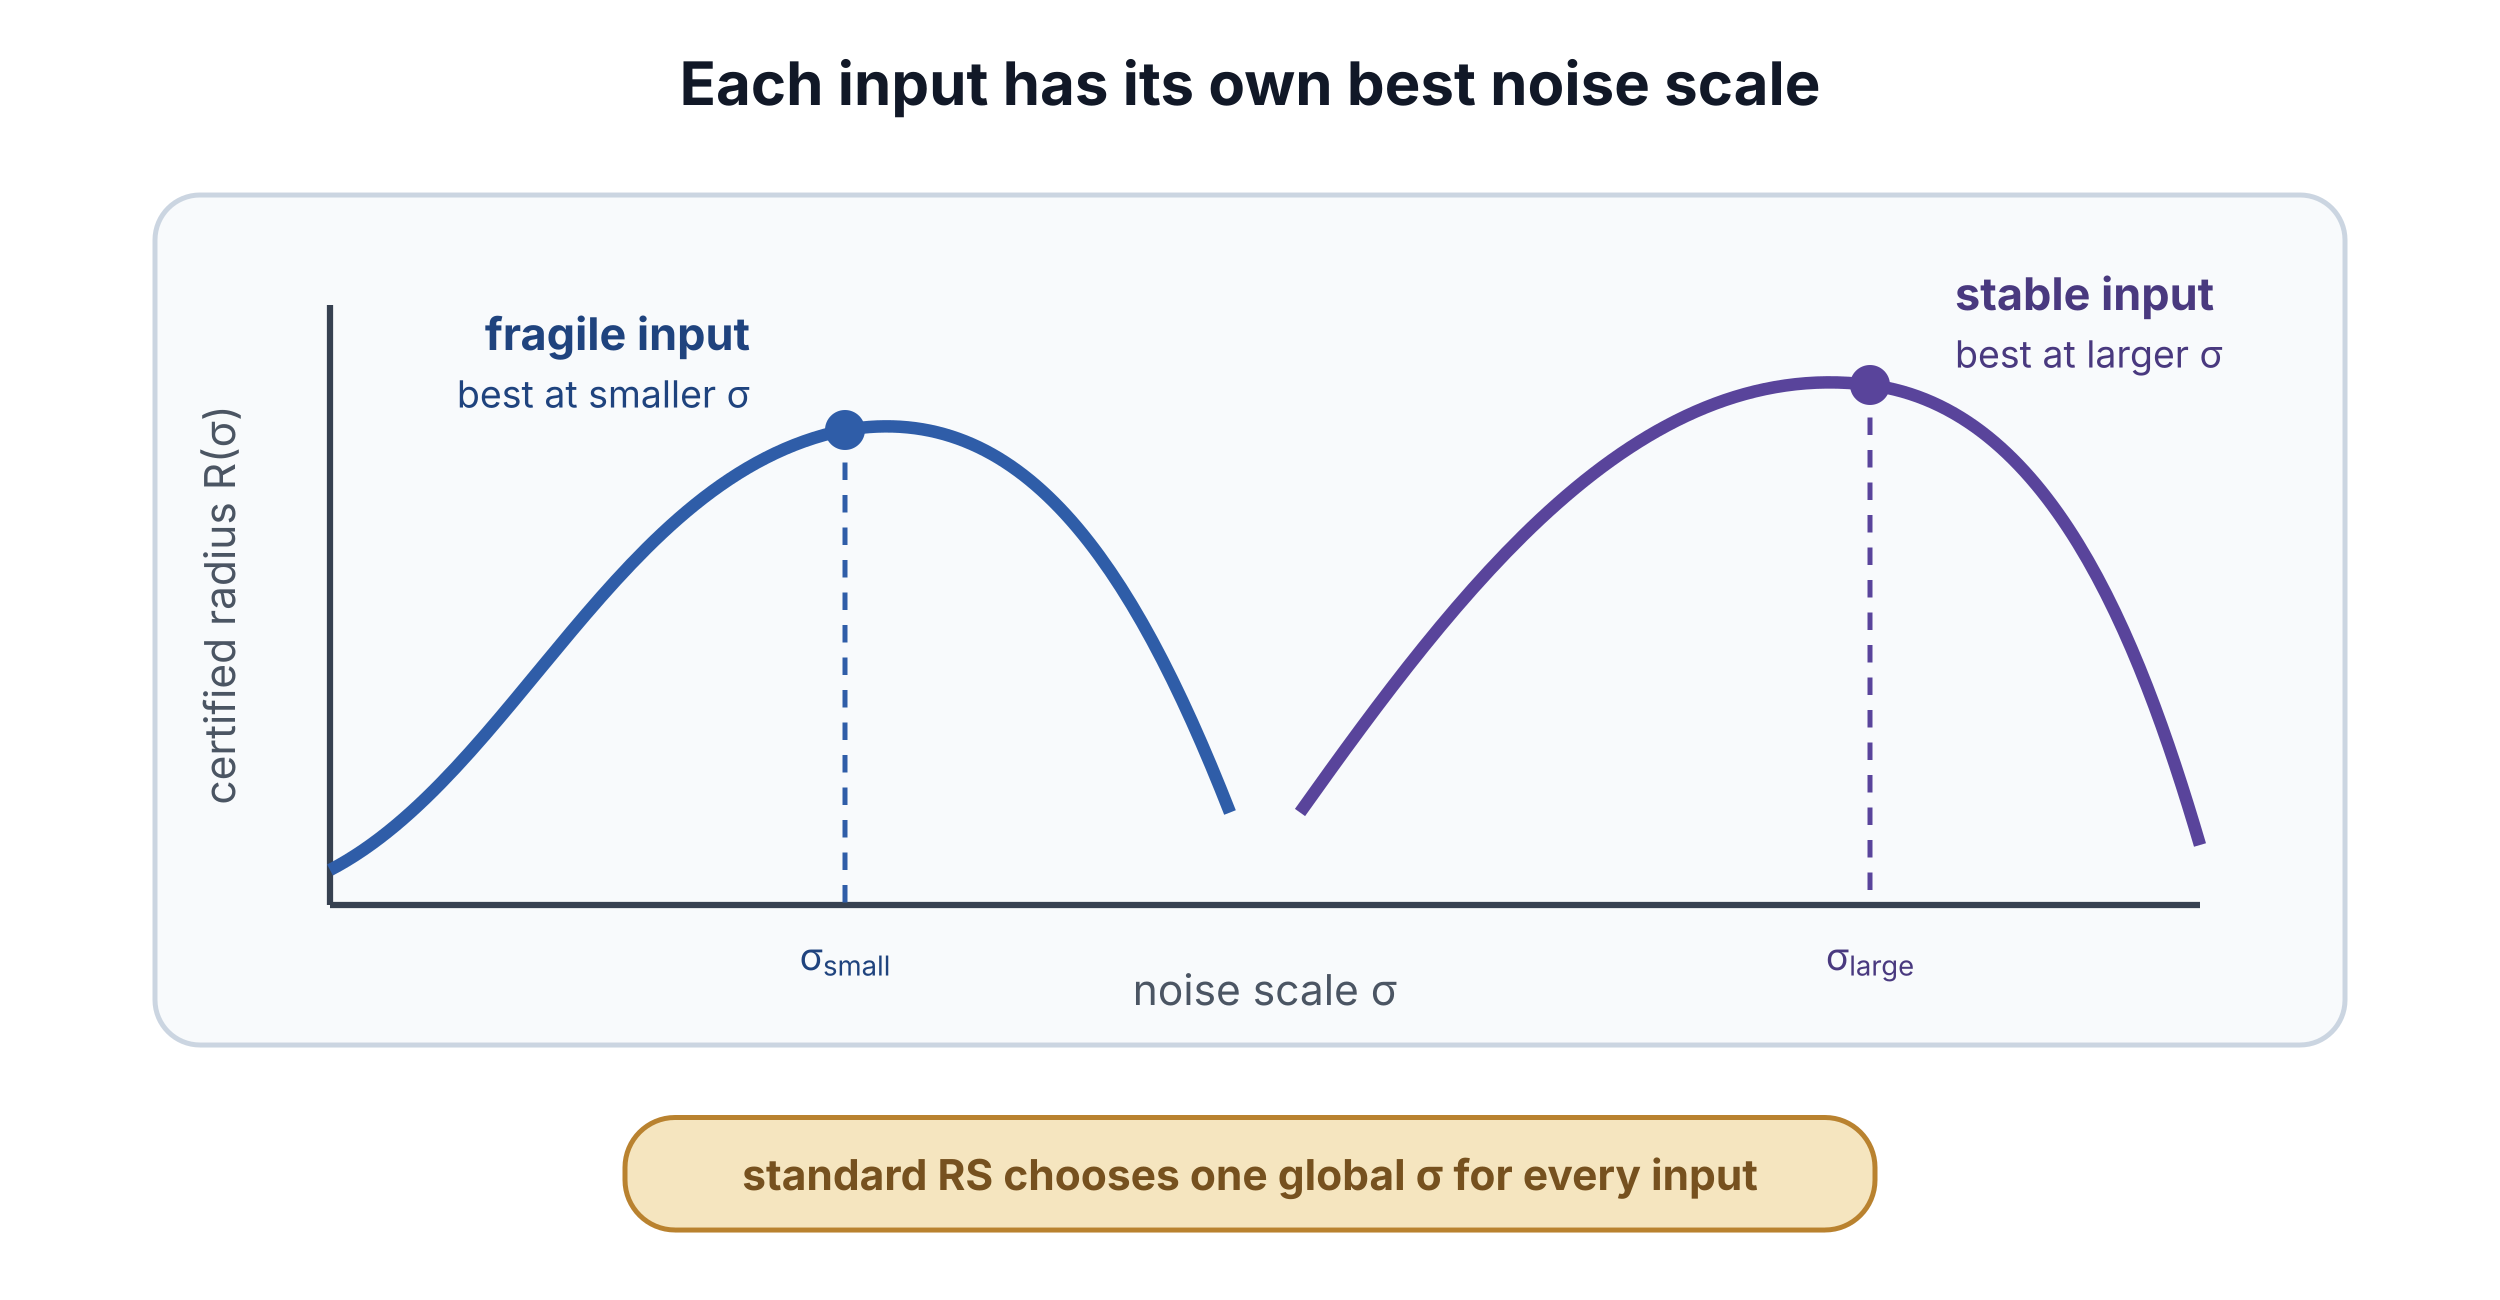
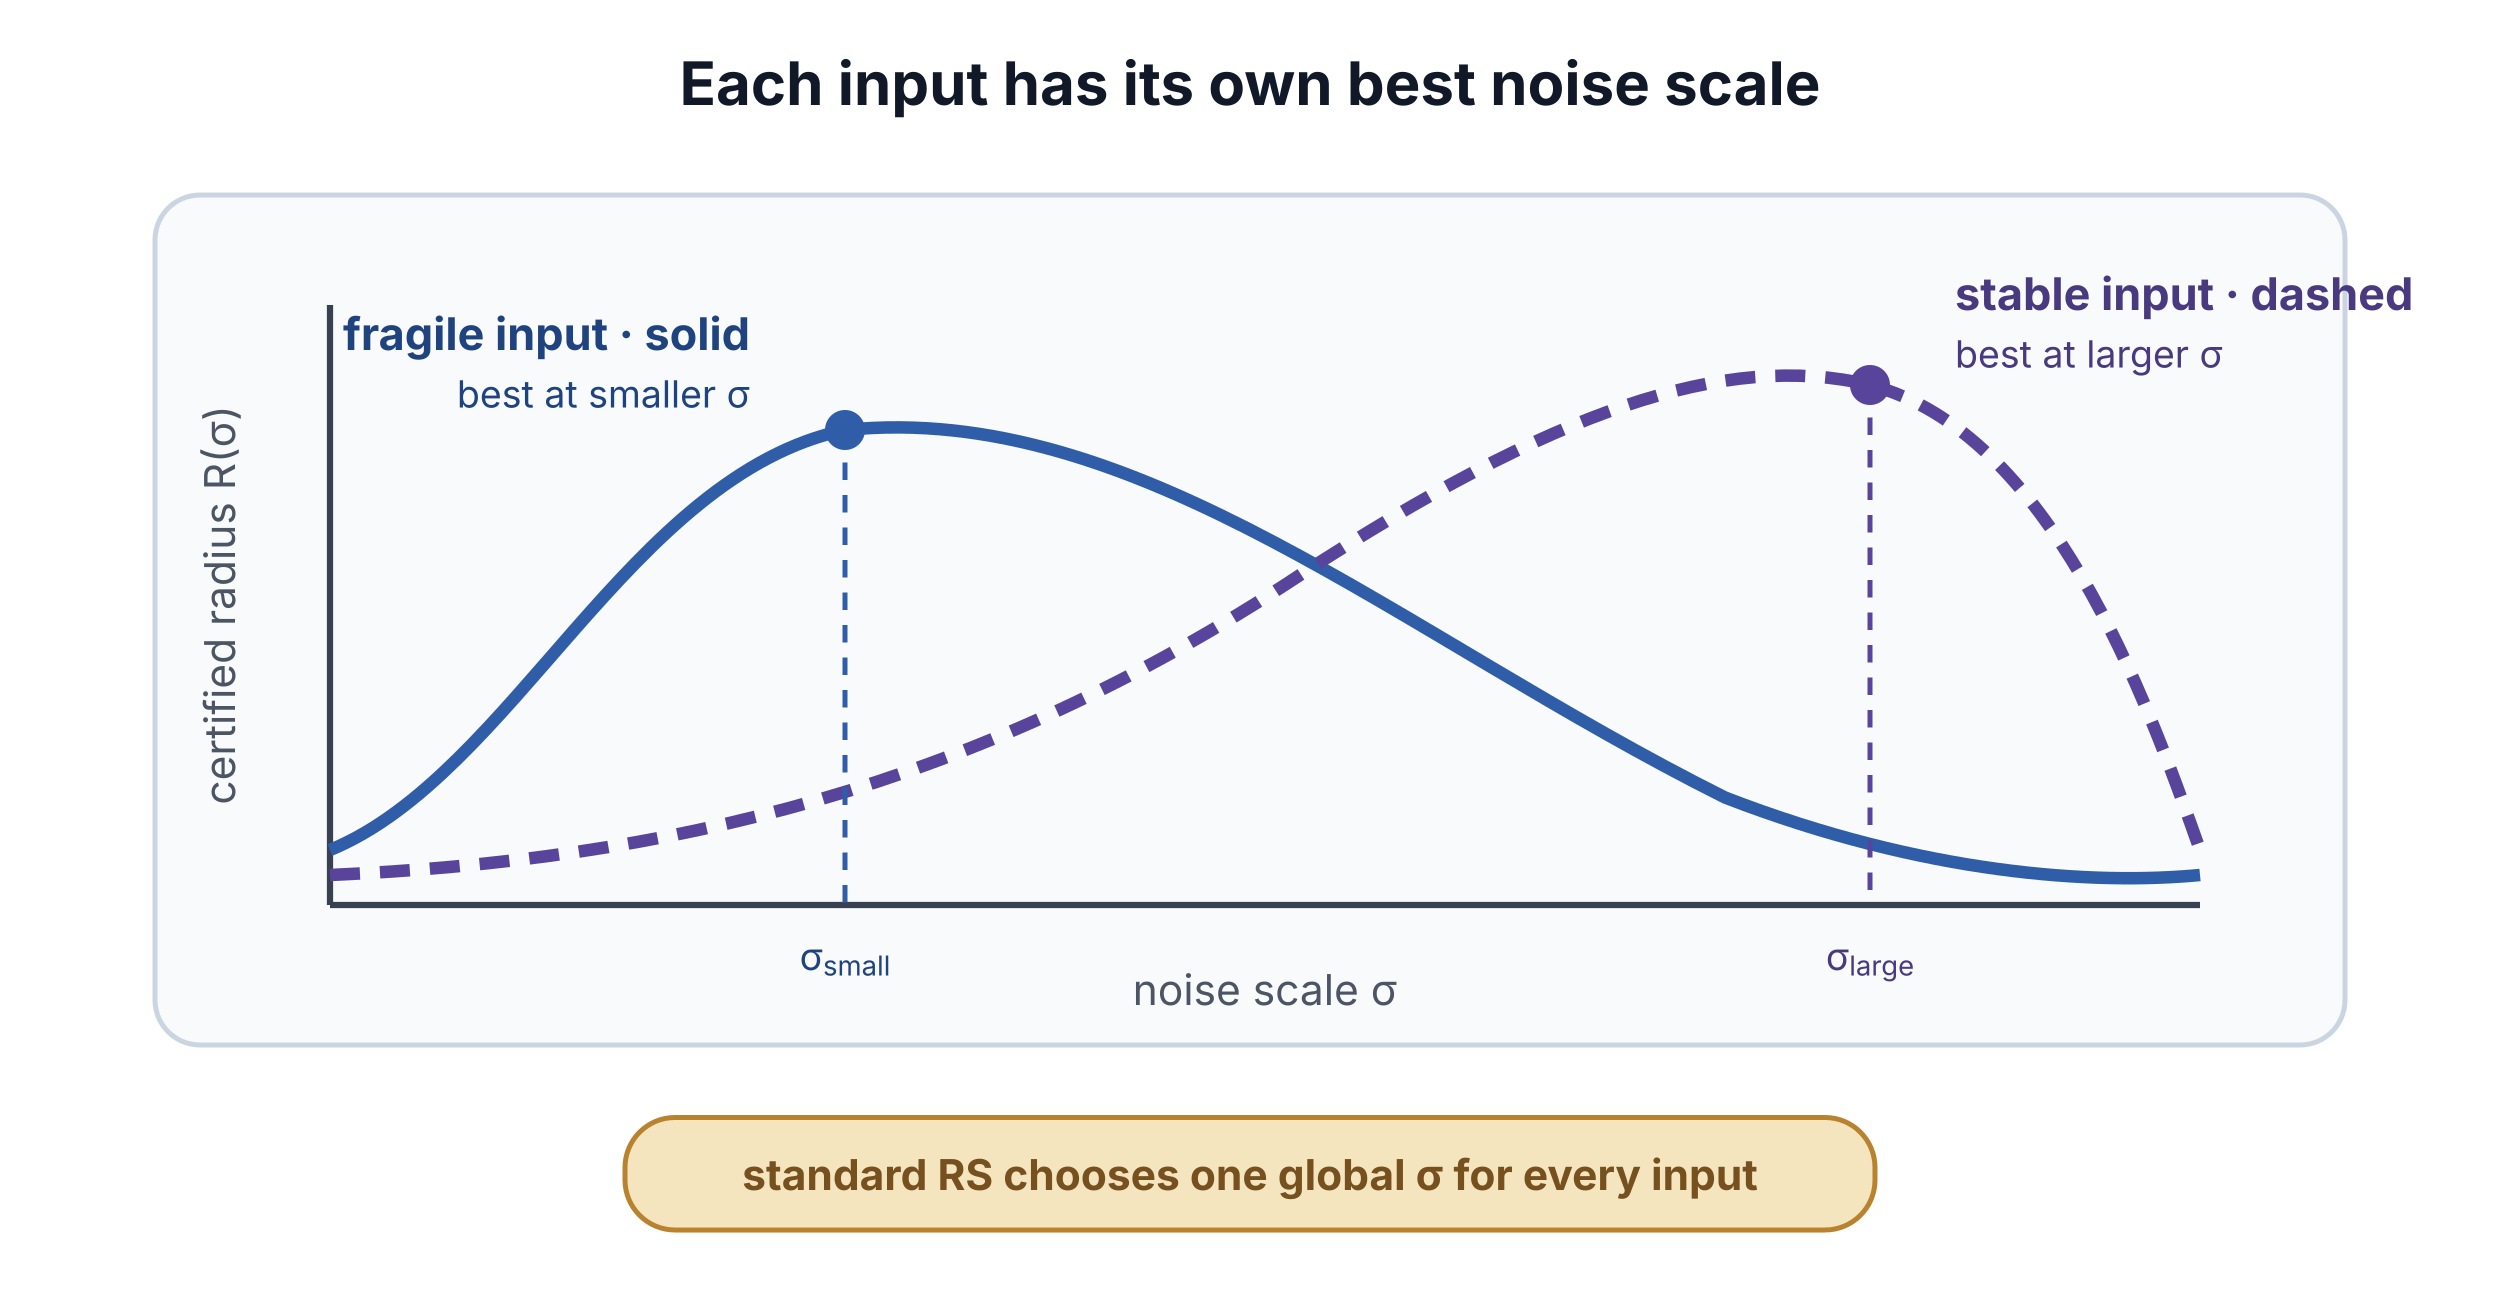
<svg xmlns="http://www.w3.org/2000/svg" viewBox="0 0 1000 520" role="img" aria-labelledby="title desc">
  <rect width="1000" height="520" fill="#fff" />
  <g font-family="-apple-system,BlinkMacSystemFont,'Segoe UI',sans-serif">
    <text x="500" y="42" text-anchor="middle" font-size="24" font-weight="650" fill="#111827">Each input has its own best noise scale</text>
    <rect x="62" y="78" width="876" height="340" rx="18" fill="#f8fafc" stroke="#cbd5e1" stroke-width="2" />
    <line x1="132" y1="362" x2="880" y2="362" stroke="#374151" stroke-width="2.5" />
    <line x1="132" y1="362" x2="132" y2="122" stroke="#374151" stroke-width="2.5" />
    <text x="506" y="402" text-anchor="middle" font-size="17" fill="#4b5563">noise scale σ</text>
    <text x="94" y="242" text-anchor="middle" transform="rotate(-90 94 242)" font-size="17" fill="#4b5563">certified radius R(σ)</text>
-     <path d="M132 348 C205 310 248 190 338 172 C408 160 452 223 492 325" fill="none" stroke="#2f5da8" stroke-width="5" />
-     <path d="M520 325 C584 235 655 142 748 154 C819 163 855 253 880 338" fill="none" stroke="#59449b" stroke-width="5" />
+     <path d="M132 340 C205 310 252 190 338 172 C455 160 560 254 690 319 C770 350 838 354 880 350" fill="none" stroke="#2f5da8" stroke-width="5" />
+     <path d="M132 350 C265 344 390 316 520 230 C620 165 690 140 748 154 C820 173 858 278 880 340" fill="none" stroke="#59449b" stroke-width="5" stroke-dasharray="12 8" />
    <line x1="338" y1="172" x2="338" y2="362" stroke="#2f5da8" stroke-width="2" stroke-dasharray="7 6" />
    <line x1="748" y1="154" x2="748" y2="362" stroke="#59449b" stroke-width="2" stroke-dasharray="7 6" />
    <circle cx="338" cy="172" r="8" fill="#2f5da8" />
    <circle cx="748" cy="154" r="8" fill="#59449b" />
-     <text x="300" y="140" text-anchor="end" font-size="18" font-weight="700" fill="#1f437e">fragile input</text>
+     <text x="300" y="140" text-anchor="end" font-size="18" font-weight="700" fill="#1f437e">fragile input · solid</text>
    <text x="300" y="163" text-anchor="end" font-size="15" fill="#1f437e">best at smaller σ</text>
-     <text x="782" y="124" font-size="18" font-weight="700" fill="#49397f">stable input</text>
+     <text x="782" y="124" font-size="18" font-weight="700" fill="#49397f">stable input · dashed</text>
    <text x="782" y="147" font-size="15" fill="#49397f">best at larger σ</text>
    <text x="338" y="388" text-anchor="middle" font-size="15" fill="#1f437e">σ<tspan baseline-shift="sub" font-size="11">small</tspan>
    </text>
    <text x="748" y="388" text-anchor="middle" font-size="15" fill="#49397f">σ<tspan baseline-shift="sub" font-size="11">large</tspan>
    </text>
    <rect x="250" y="447" width="500" height="45" rx="20" fill="#f5e5bf" stroke="#b9822f" stroke-width="2" />
    <text x="500" y="476" text-anchor="middle" font-size="17" font-weight="650" fill="#76511f">standard RS chooses one global σ for every input</text>
  </g>
</svg>
